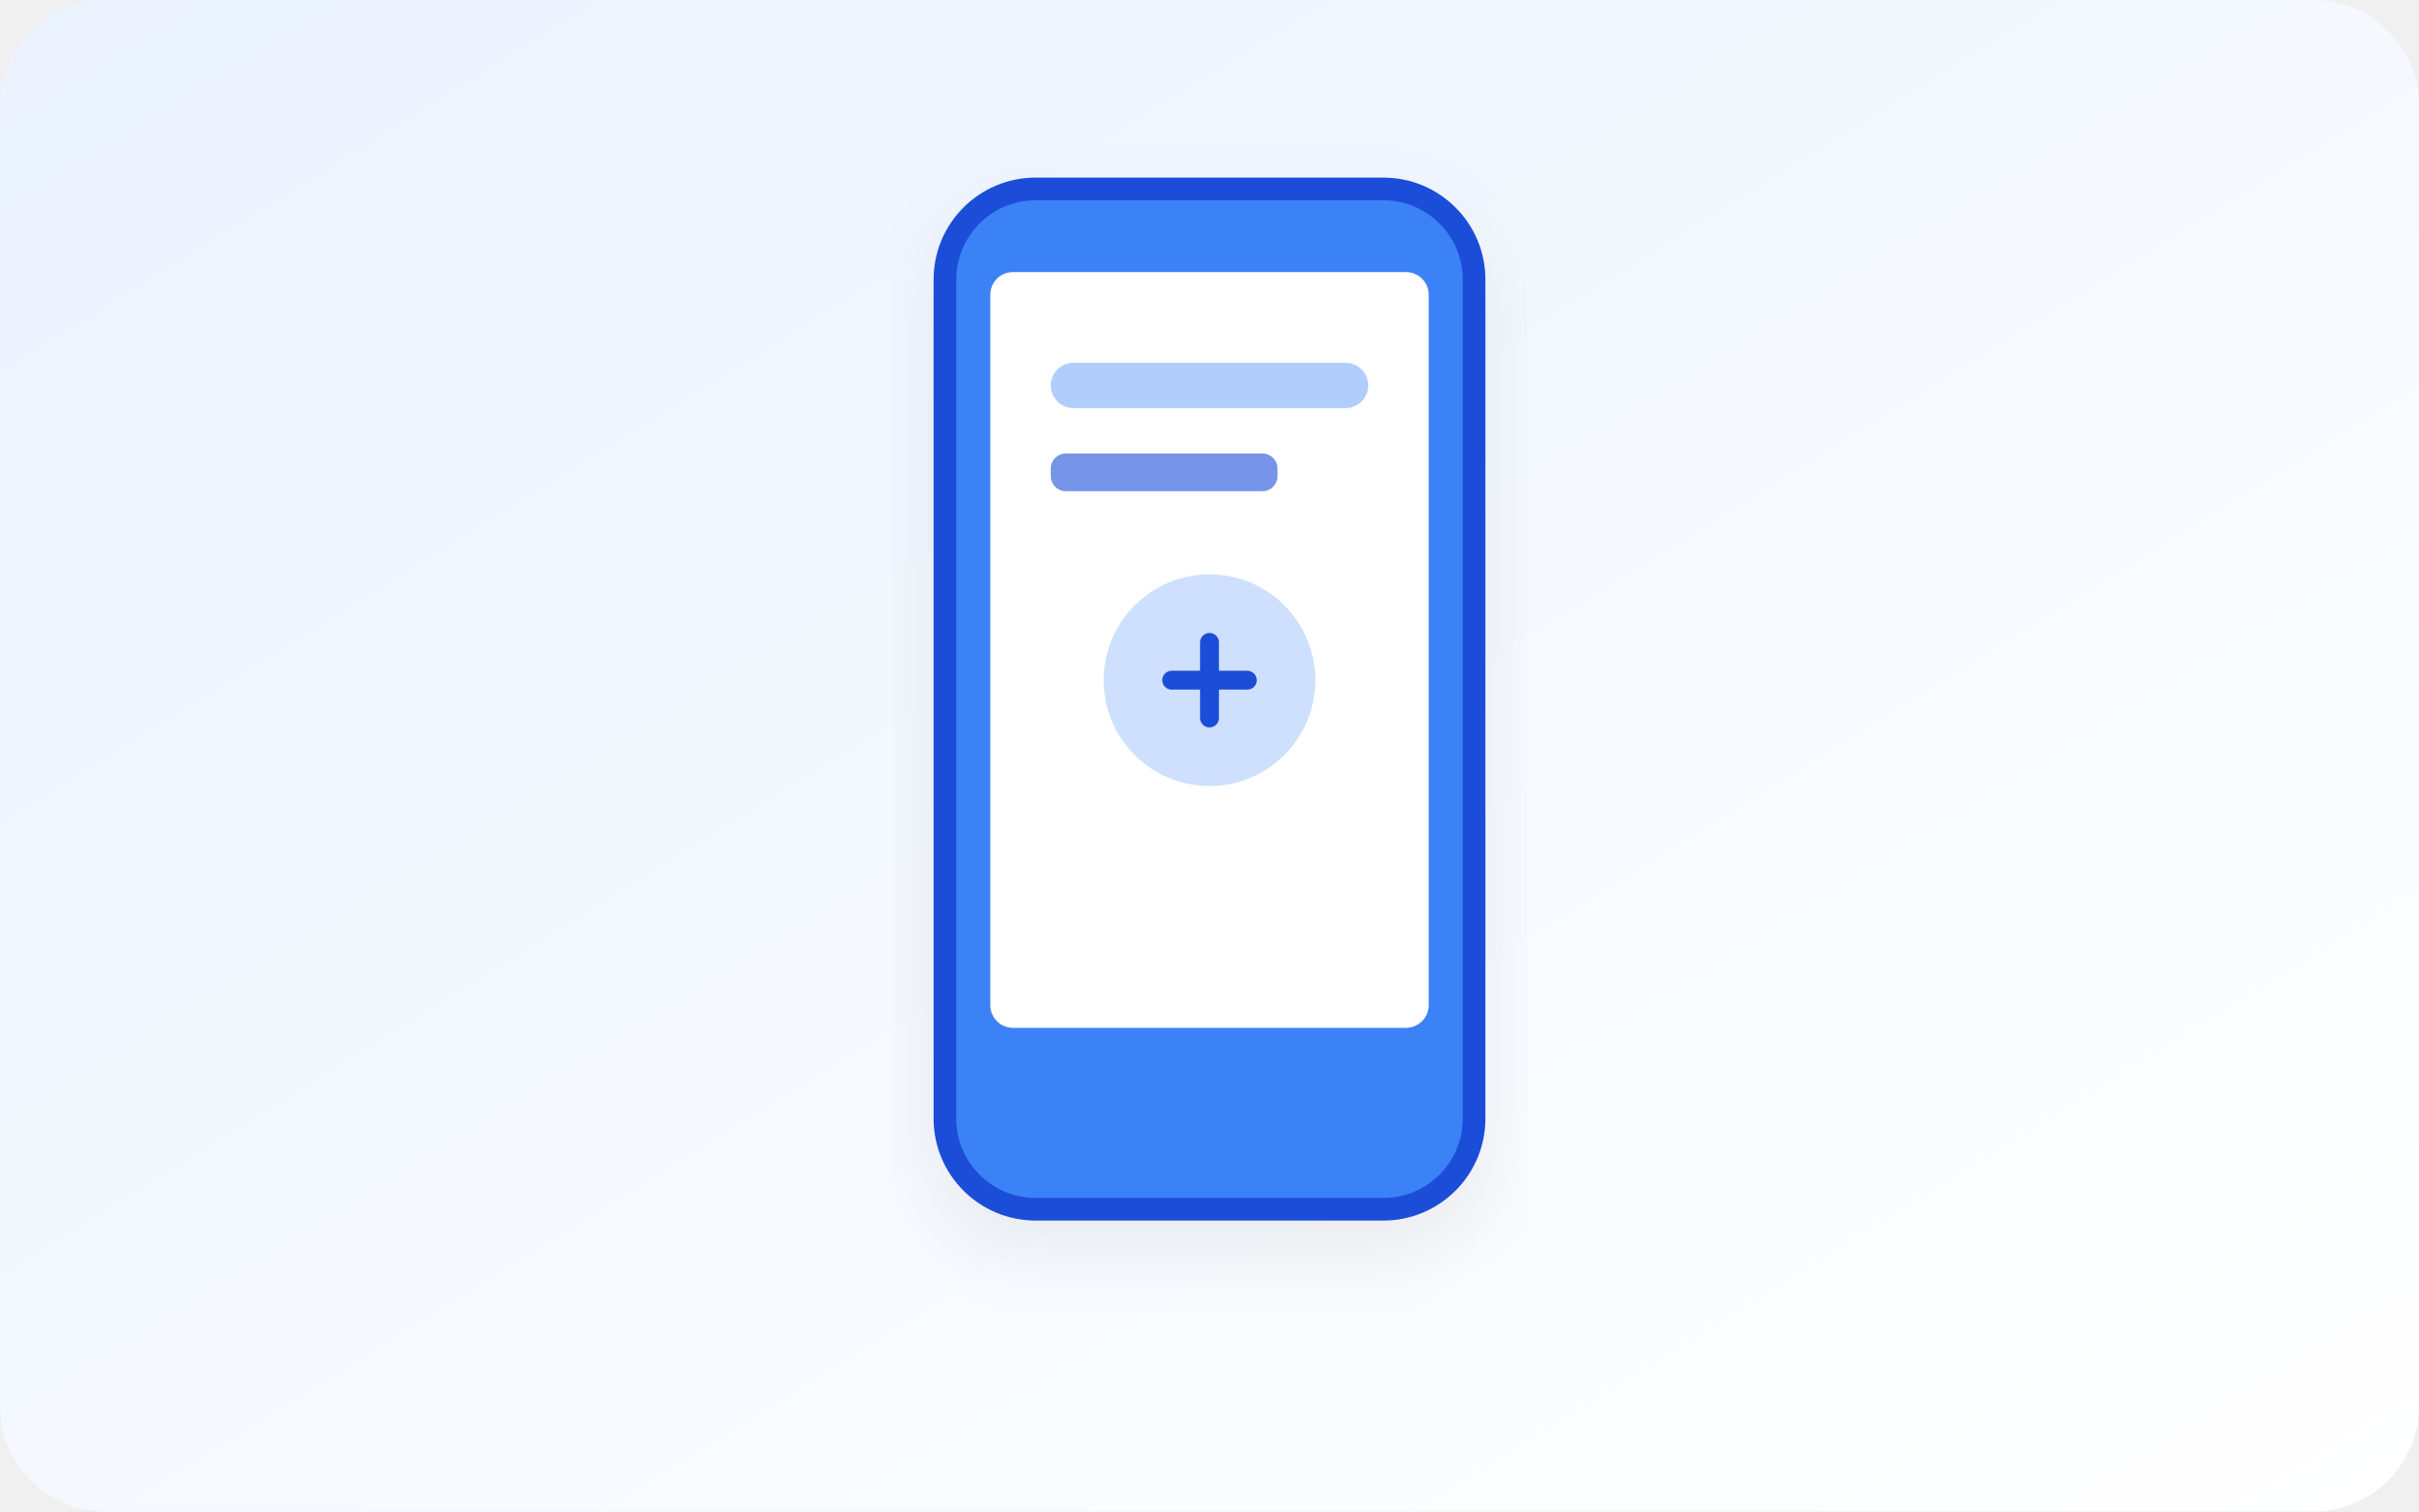
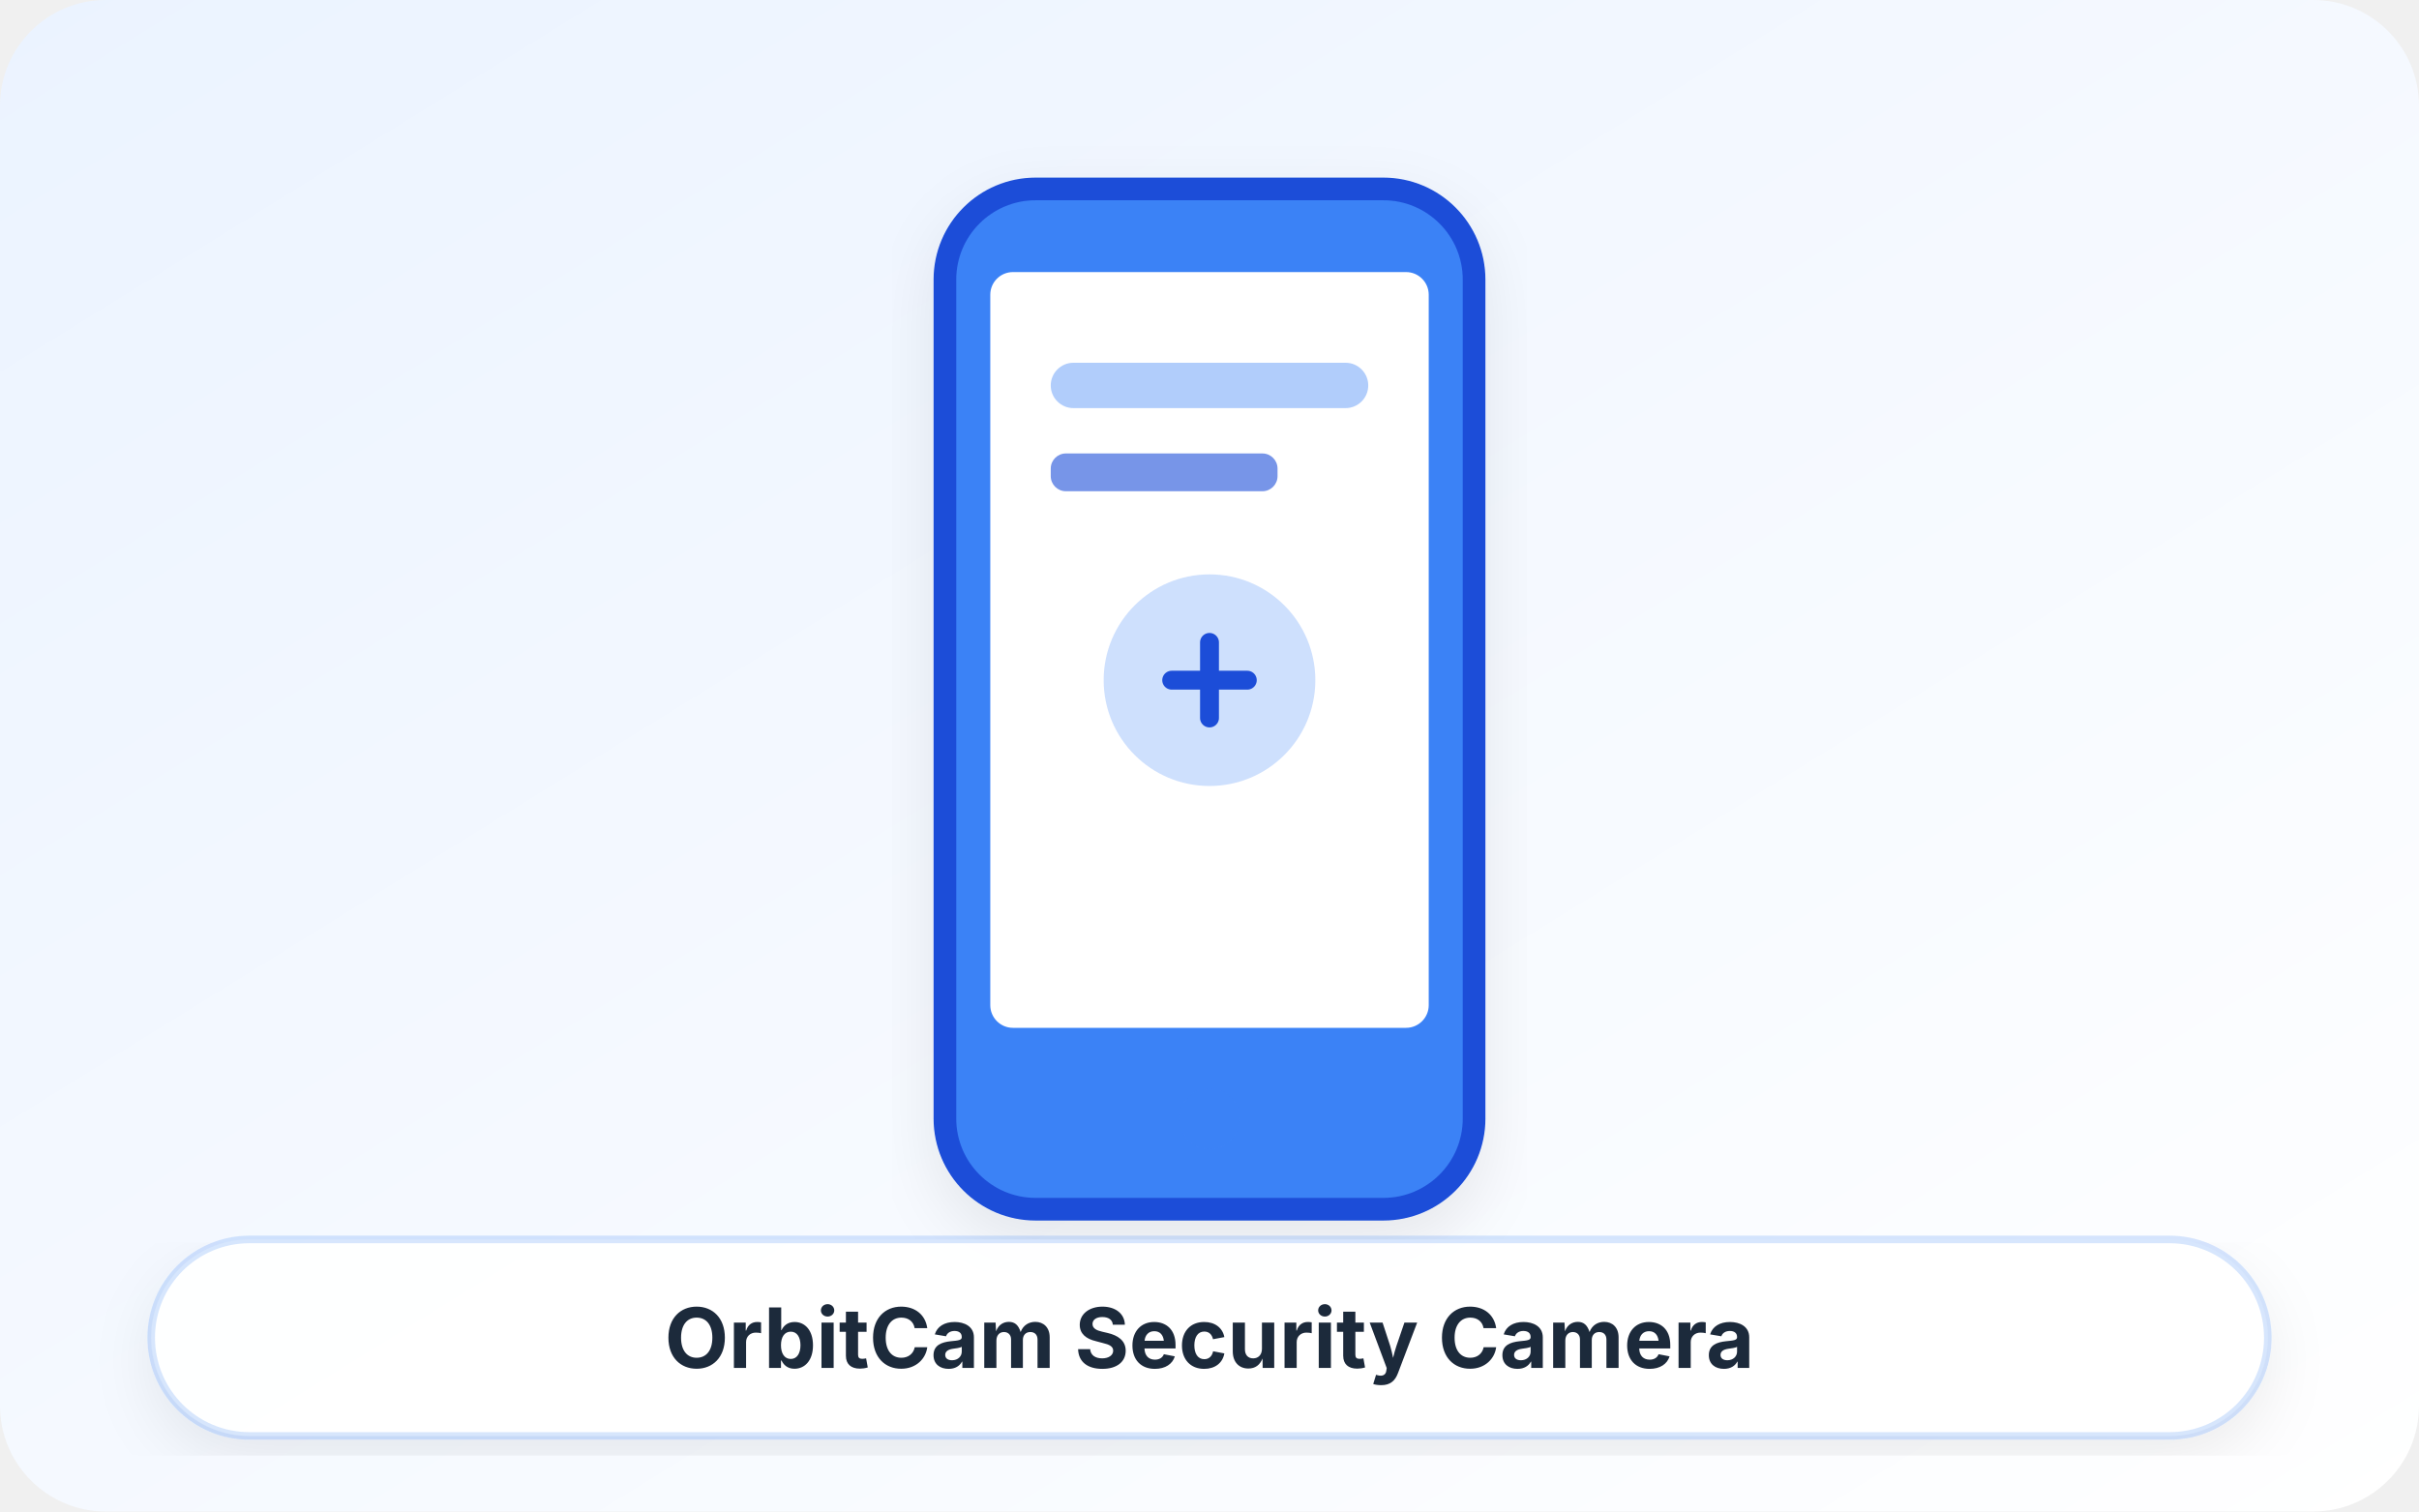
<svg xmlns="http://www.w3.org/2000/svg" viewBox="0 0 320 200" width="100%" height="100%" preserveAspectRatio="xMidYMid meet">
  <defs>
    <linearGradient id="bg-grad-electronics" x1="0%" y1="0%" x2="100%" y2="100%">
      <stop offset="0%" stop-color="#EBF3FF" />
      <stop offset="100%" stop-color="#FFFFFF" />
    </linearGradient>
    <filter id="shadow" x="-10%" y="-10%" width="120%" height="120%">
-       <feDropShadow dx="0" dy="4" stdDeviation="5" flood-opacity="0.07" />
+       <feDropShadow dx="0" dy="3" stdDeviation="4" flood-opacity="0.08" />
    </filter>
  </defs>
  <rect width="320" height="200" rx="14" fill="url(#bg-grad-electronics)" />
  <g filter="url(#shadow)">
    <rect x="125" y="25" width="70" height="135" rx="12" fill="#3B82F6" stroke="#1D4ED8" stroke-width="3" />
    <rect x="131" y="36" width="58" height="100" rx="3" fill="#FFFFFF" />
    <circle cx="160" cy="148" r="4" fill="#3B82F6" opacity="0.8" />
    <rect x="139" y="48" width="42" height="6" rx="3" fill="#3B82F6" opacity="0.4" />
    <rect x="139" y="60" width="30" height="5" rx="2" fill="#1D4ED8" opacity="0.6" />
    <circle cx="160" cy="90" r="14" fill="#3B82F6" opacity="0.25" />
    <path d="M155 90 L165 90 M160 85 L160 95" stroke="#1D4ED8" stroke-width="2.5" stroke-linecap="round" />
  </g>
+   <g filter="url(#shadow)">
+     <rect x="20" y="164" width="280" height="26" rx="13.0" fill="#FFFFFF" fill-opacity="0.94" stroke="#3B82F6" stroke-opacity="0.2" stroke-width="1" />
+     <text x="160" y="181" font-family="system-ui, -apple-system, sans-serif" font-size="11" font-weight="700" fill="#1E293B" text-anchor="middle">OrbitCam Security Camera</text>
+   </g>
</svg>
